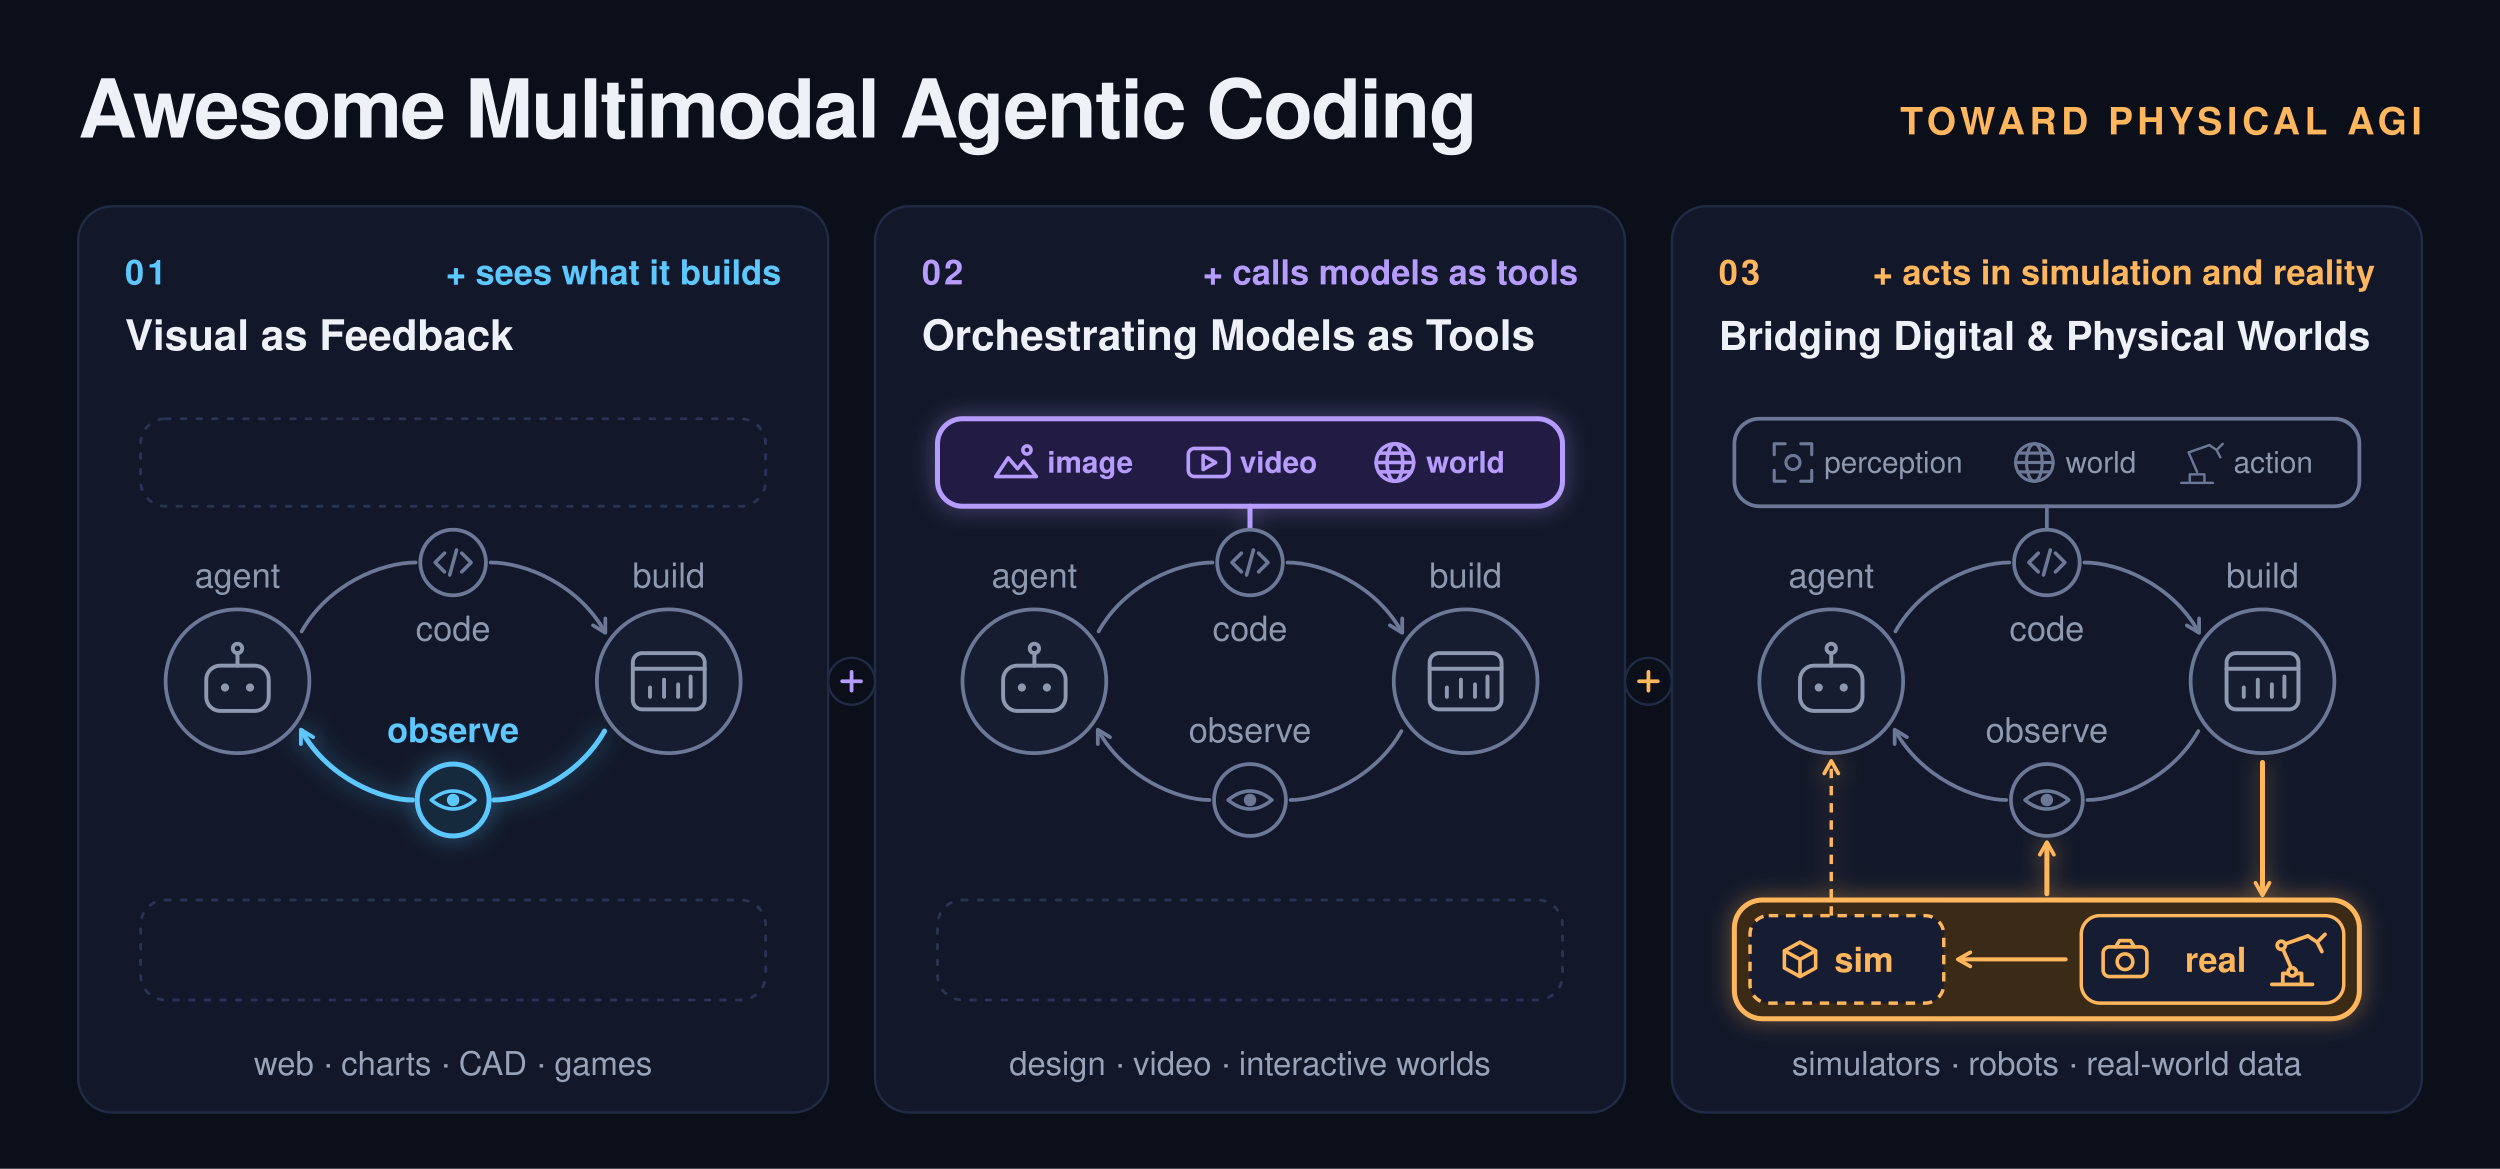
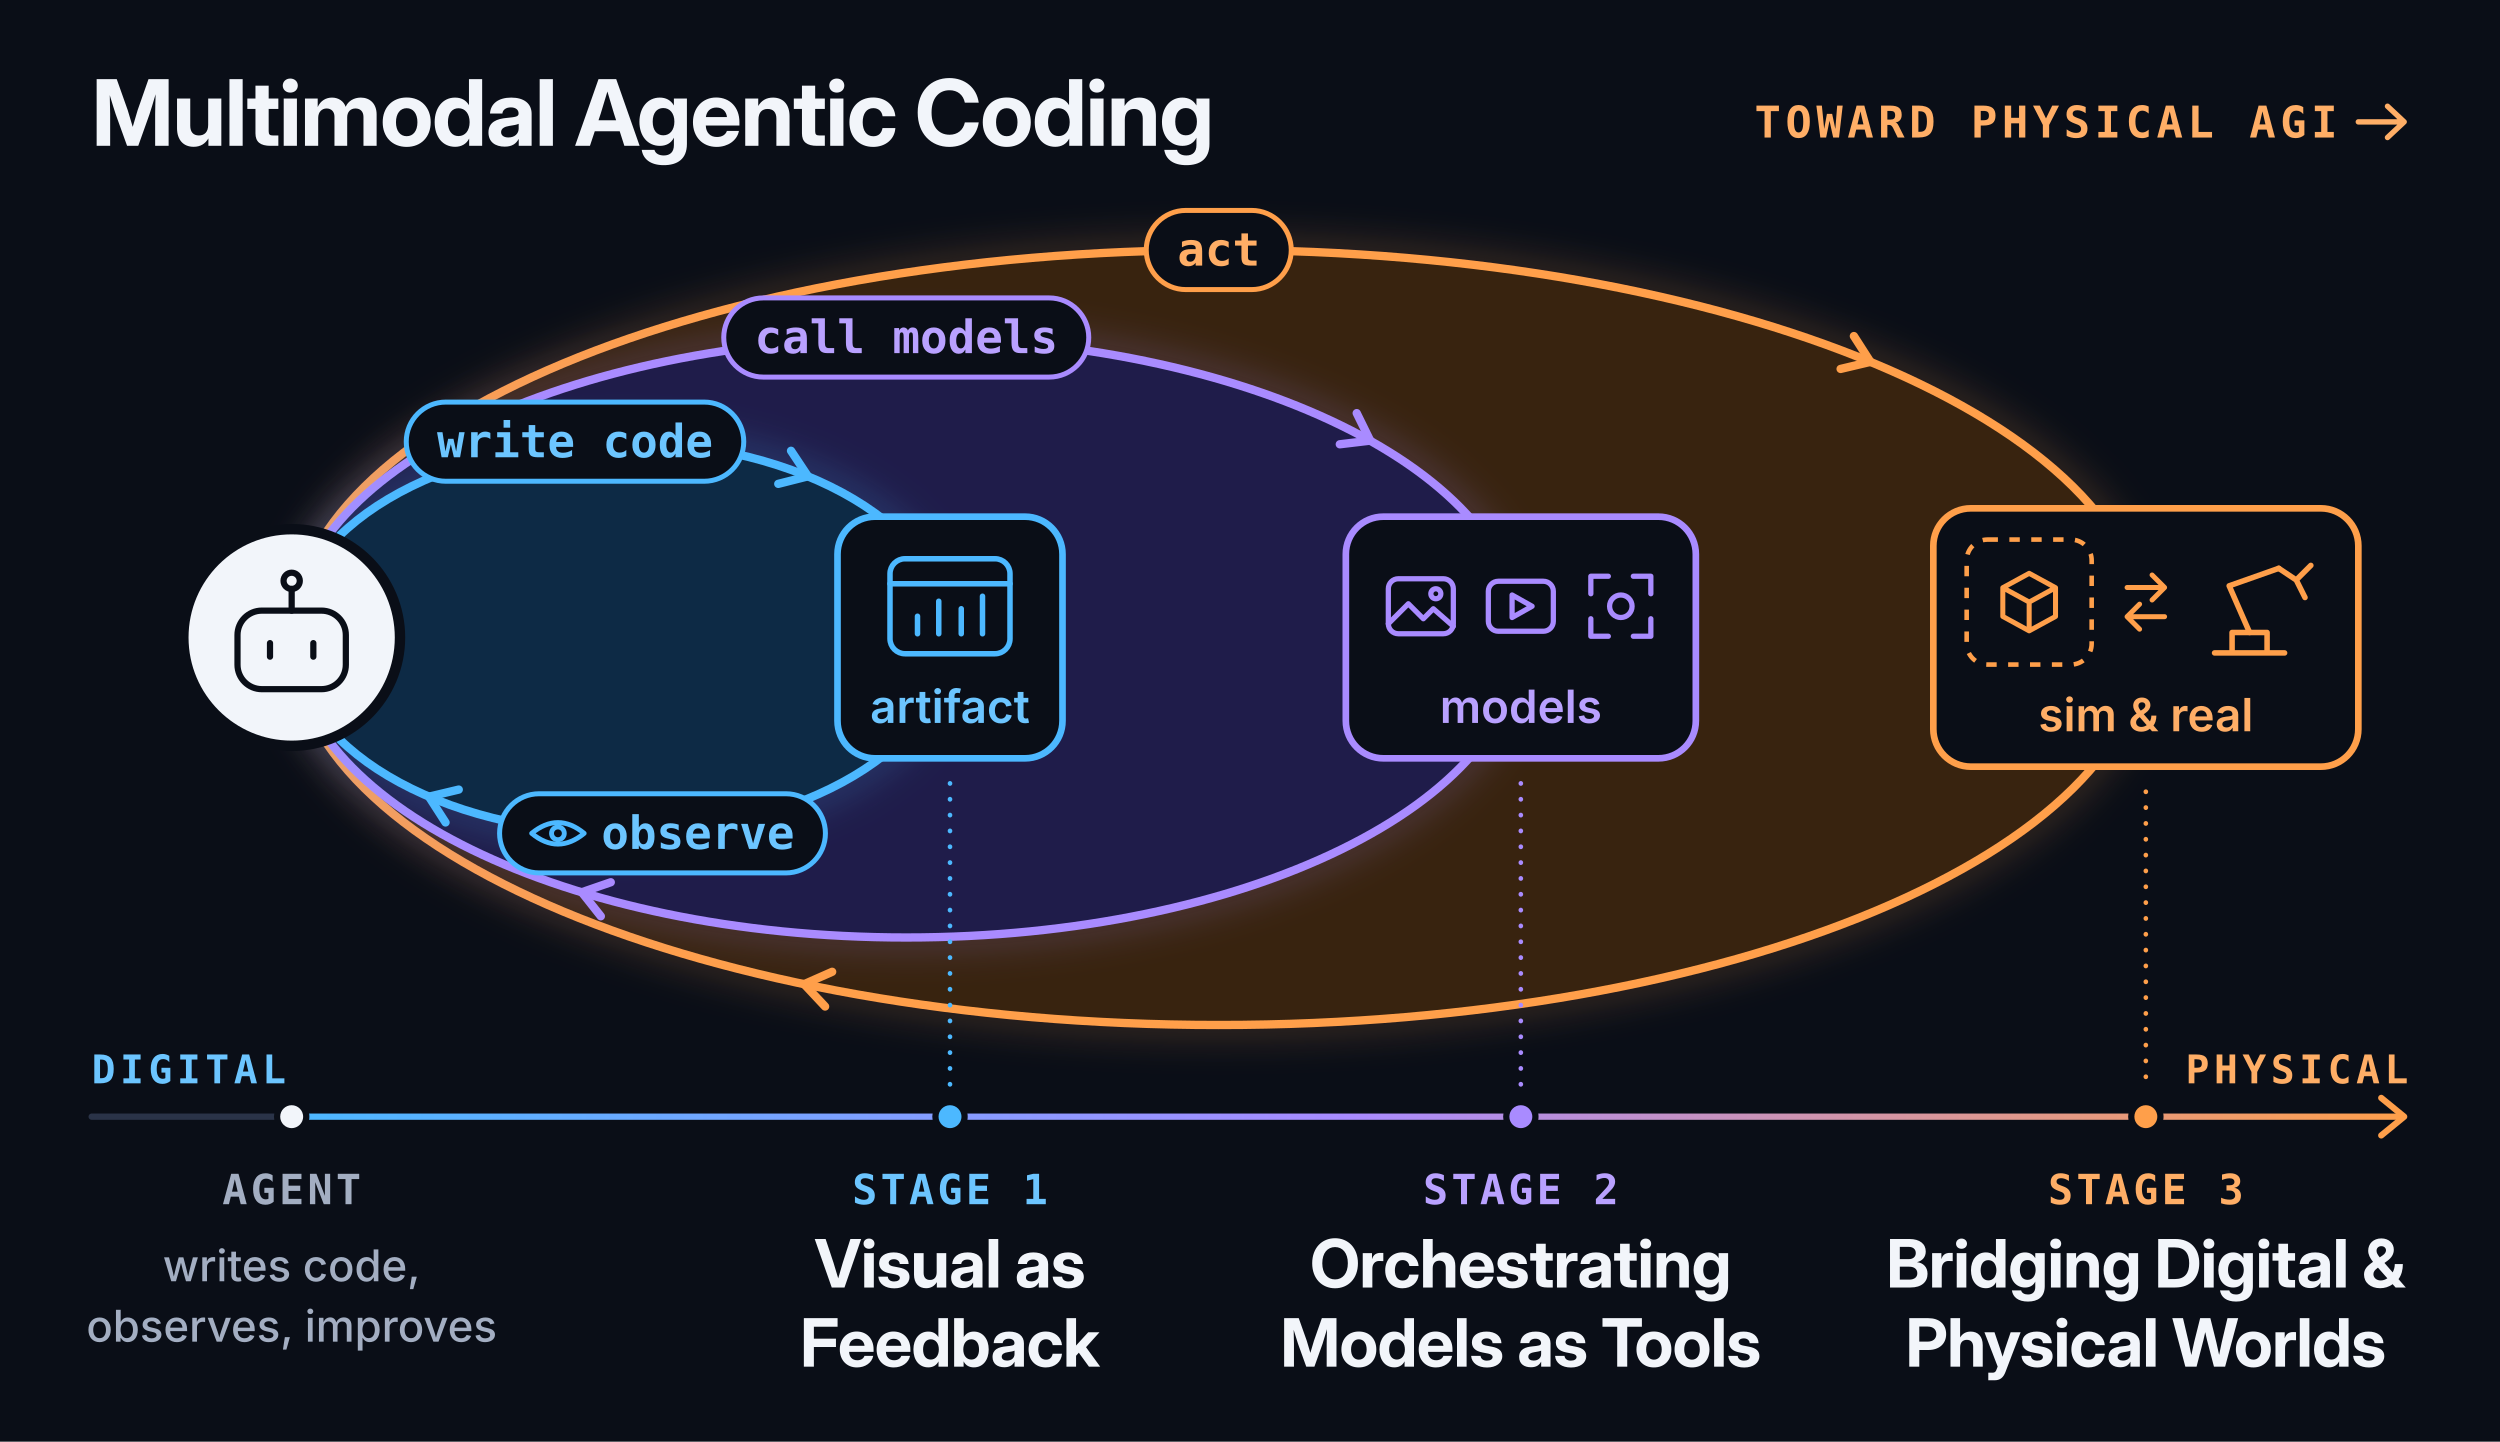
- <svg xmlns="http://www.w3.org/2000/svg" viewBox="0 0 1600 748" width="1600" height="748" role="img" aria-label="Awesome Multimodal Agentic Coding: three cumulative stages — visual as feedback, orchestrating models as tools, bridging digital and physical worlds">
+ <svg xmlns="http://www.w3.org/2000/svg" viewBox="0 0 1200 692" width="1200" height="692" role="img" aria-label="Multimodal agentic coding: one agent loop that grows through three stages, from the digital world to the physical world">
  <defs>
-     <marker id="ah-n" viewBox="0 0 12 12" refX="9" refY="6" markerWidth="12" markerHeight="12" markerUnits="userSpaceOnUse" orient="auto-start-reverse">
-       <path d="M2 1.5 L10 6 L2 10.5" fill="none" stroke="#6C7896" stroke-width="2.4" stroke-linecap="round" stroke-linejoin="round" />
-     </marker>
-     <marker id="ah-0" viewBox="0 0 12 12" refX="9" refY="6" markerWidth="12" markerHeight="12" markerUnits="userSpaceOnUse" orient="auto-start-reverse">
-       <path d="M2 1.5 L10 6 L2 10.5" fill="none" stroke="#5CC8FF" stroke-width="2.4" stroke-linecap="round" stroke-linejoin="round" />
-     </marker>
-     <marker id="ah-1" viewBox="0 0 12 12" refX="9" refY="6" markerWidth="12" markerHeight="12" markerUnits="userSpaceOnUse" orient="auto-start-reverse">
-       <path d="M2 1.5 L10 6 L2 10.5" fill="none" stroke="#B69CFF" stroke-width="2.4" stroke-linecap="round" stroke-linejoin="round" />
-     </marker>
-     <marker id="ah-2" viewBox="0 0 12 12" refX="9" refY="6" markerWidth="12" markerHeight="12" markerUnits="userSpaceOnUse" orient="auto-start-reverse">
-       <path d="M2 1.5 L10 6 L2 10.5" fill="none" stroke="#FFB65C" stroke-width="2.4" stroke-linecap="round" stroke-linejoin="round" />
-     </marker>
-     <filter id="glow" x="-40%" y="-40%" width="180%" height="180%">
-       <feGaussianBlur stdDeviation="7" result="b" />
-       <feColorMatrix in="b" type="matrix" values="1 0 0 0 0 0 1 0 0 0 0 0 1 0 0 0 0 0 0.55 0" result="g" />
-       <feMerge>
-         <feMergeNode in="g" />
-         <feMergeNode in="SourceGraphic" />
-       </feMerge>
+     <linearGradient id="axis" gradientUnits="userSpaceOnUse" x1="140" x2="1156">
+       <stop offset="0" stop-color="#4CB8FF" />
+       <stop offset="0.5" stop-color="#A98BFF" />
+       <stop offset="1" stop-color="#FF9F4A" />
+     </linearGradient>
+     <filter id="glow" x="-20%" y="-30%" width="140%" height="160%">
+       <feGaussianBlur stdDeviation="9" />
    </filter>
  </defs>
-   <rect width="1600" height="748" fill="#0B0F1A" />
-   <text x="50" y="88" font-family="-apple-system, 'Segoe UI', Helvetica, Arial, sans-serif" font-size="52" font-weight="700" fill="#EEF2F8" letter-spacing="-1">Awesome Multimodal Agentic Coding</text>
-   <text x="1550" y="86" text-anchor="end" font-family="-apple-system, 'Segoe UI', Helvetica, Arial, sans-serif" font-size="24" font-weight="650" fill="#FFB65C" letter-spacing="3">TOWARD PHYSICAL AGI</text>
-   <g transform="translate(50 132)">
-     <rect x="0" y="0" width="480" height="580" rx="22" fill="#121829" stroke="#222B45" stroke-width="1.5" />
-     <text x="30" y="50" font-family="-apple-system, 'Segoe UI', Helvetica, Arial, sans-serif" font-size="22" font-weight="700" fill="#5CC8FF" letter-spacing="2">01</text>
-     <text x="450" y="50" text-anchor="end" font-family="-apple-system, 'Segoe UI', Helvetica, Arial, sans-serif" font-size="22" font-weight="600" fill="#5CC8FF">+ sees what it builds</text>
-     <text x="30" y="92" font-family="-apple-system, 'Segoe UI', Helvetica, Arial, sans-serif" font-size="27" font-weight="700" fill="#EEF2F8">Visual as Feedback</text>
-     <g transform="translate(0 -4)">
-       <rect x="40" y="140" width="400" height="56" rx="16" fill="none" stroke="#2A3452" stroke-width="1.8" stroke-dasharray="3 7" stroke-linecap="round" />
-       <rect x="40" y="448" width="400" height="64" rx="16" fill="none" stroke="#2A3452" stroke-width="1.8" stroke-dasharray="3 7" stroke-linecap="round" />
-       <path d="M143.08 276.118 C160 246 194 232 216 232" fill="none" stroke="#6C7896" stroke-width="2.4" stroke-linecap="round" stroke-linejoin="round" />
-       <path d="M264 232 C286 232 320 246 336.92 276.118" fill="none" stroke="#6C7896" stroke-width="2.4" stroke-linecap="round" stroke-linejoin="round" marker-end="url(#ah-n)" />
-       <g filter="url(#glow)">
-         <path d="M336.92 339.882 C320 370 286 384 266 384" fill="none" stroke="#5CC8FF" stroke-width="3.2" stroke-linecap="round" stroke-linejoin="round" />
-         <path d="M214 384 C194 384 160 370 143.08 339.882" fill="none" stroke="#5CC8FF" stroke-width="3.2" stroke-linecap="round" stroke-linejoin="round" marker-end="url(#ah-0)" />
-         <circle cx="240" cy="384" r="23" fill="#12293D" stroke="#5CC8FF" stroke-width="3.2" />
-         <g transform="translate(240 384)">
-           <path d="M-14 0 Q0 -11.5 14 0 Q0 11.5 -14 0 Z" fill="none" stroke="#5CC8FF" stroke-width="2.3" stroke-linecap="round" stroke-linejoin="round" />
-           <circle r="4" fill="#5CC8FF" />
-         </g>
-       </g>
-       <circle cx="240" cy="232" r="21" fill="#121829" stroke="#6C7896" stroke-width="2.4" />
-       <g transform="translate(240 232)" fill="none" stroke="#6C7896" stroke-width="2.3" stroke-linecap="round" stroke-linejoin="round">
-         <path d="M-5.5 -6 L-11.5 0 L-5.5 6 M5.5 -6 L11.5 0 L5.5 6 M2.2 -8 L-2.2 8" />
-       </g>
-       <text x="240" y="282" text-anchor="middle" font-family="-apple-system, 'Segoe UI', Helvetica, Arial, sans-serif" font-size="22" fill="#8E99B0">code</text>
-       <text x="240" y="347" text-anchor="middle" font-family="-apple-system, 'Segoe UI', Helvetica, Arial, sans-serif" font-size="22" font-weight="700" fill="#5CC8FF">observe</text>
-       <circle cx="102" cy="308" r="46" fill="#161D31" stroke="#6C7896" stroke-width="2.4" />
-       <g transform="translate(102 311)" fill="none" stroke="#8E99B0" stroke-width="2.5" stroke-linecap="round" stroke-linejoin="round">
-         <rect x="-20" y="-13" width="40" height="29" rx="9" />
-         <path d="M0 -13 V-21" />
-         <circle cx="0" cy="-24" r="3" />
-         <circle cx="-8" cy="1" r="2.6" fill="#8E99B0" stroke="none" />
-         <circle cx="8" cy="1" r="2.6" fill="#8E99B0" stroke="none" />
-       </g>
-       <text x="102" y="248" text-anchor="middle" font-family="-apple-system, 'Segoe UI', Helvetica, Arial, sans-serif" font-size="22" fill="#8E99B0">agent</text>
-       <circle cx="378" cy="308" r="46" fill="#161D31" stroke="#6C7896" stroke-width="2.4" />
-       <g transform="translate(378 308)" fill="none" stroke="#8E99B0" stroke-width="2.5" stroke-linecap="round" stroke-linejoin="round">
-         <rect x="-23" y="-18" width="46" height="36" rx="6" />
-         <path d="M-23 -8 H23" />
-         <path d="M-12 10 V4 M-3 10 V-1 M6 10 V2 M14 10 V-3" />
-       </g>
-       <text x="378" y="248" text-anchor="middle" font-family="-apple-system, 'Segoe UI', Helvetica, Arial, sans-serif" font-size="22" fill="#8E99B0">build</text>
-     </g>
-     <text x="240" y="556" text-anchor="middle" font-family="-apple-system, 'Segoe UI', Helvetica, Arial, sans-serif" font-size="21" fill="#98A2B8">web · charts · CAD · games</text>
+   <rect width="1200" height="692" fill="#0A0E17" />
+   <text x="44" y="70" font-family="'Inter Display', Inter, -apple-system, 'Segoe UI', Helvetica, Arial, sans-serif" font-size="44" font-weight="700" fill="#F2F5FA" text-anchor="start" letter-spacing="-0.6">Multimodal Agentic Coding</text>
+   <text x="1122" y="66" font-family="'JetBrains Mono', ui-monospace, SFMono-Regular, Menlo, Consolas, monospace" font-size="21" font-weight="700" fill="#FFAE66" text-anchor="end" letter-spacing="2.2">TOWARD PHYSICAL AGI</text>
+   <path d="M1132 58.500 H1154 M1146 51 L1154 58.500 L1146 66" fill="none" stroke="#FFAE66" stroke-width="2.6" stroke-linecap="round" stroke-linejoin="round" />
+   <ellipse cx="585" cy="306" rx="445" ry="186" fill="none" stroke="#FF9F4A" stroke-width="5" opacity="0.5" filter="url(#glow)" />
+   <ellipse cx="585" cy="306" rx="445" ry="186" fill="#38230F" stroke="#FF9F4A" stroke-width="4" />
+   <ellipse cx="435" cy="306" rx="295" ry="144" fill="none" stroke="#A98BFF" stroke-width="5" opacity="0.5" filter="url(#glow)" />
+   <ellipse cx="435" cy="306" rx="295" ry="144" fill="#1F1C4A" stroke="#A98BFF" stroke-width="4" />
+   <ellipse cx="298" cy="306" rx="158" ry="94" fill="none" stroke="#4CB8FF" stroke-width="5" opacity="0.5" filter="url(#glow)" />
+   <ellipse cx="298" cy="306" rx="158" ry="94" fill="#0D2A45" stroke="#4CB8FF" stroke-width="4" />
+   <path d="M456 376 V524" stroke="#4CB8FF" stroke-width="2.200" stroke-dasharray="0.100 7.500" stroke-linecap="round" />
+   <path d="M730 376 V524" stroke="#A98BFF" stroke-width="2.200" stroke-dasharray="0.100 7.500" stroke-linecap="round" />
+   <path d="M1030 380 V524" stroke="#FF9F4A" stroke-width="2.200" stroke-dasharray="0.100 7.500" stroke-linecap="round" />
+   <g transform="translate(384.1 227.2) rotate(21.1)">
+     <path d="M-8 -8.500 L4 0 L-8 8.500" fill="none" stroke="#4CB8FF" stroke-width="4" stroke-linecap="round" stroke-linejoin="round" />
  </g>
-   <g transform="translate(560 132)">
-     <rect x="0" y="0" width="480" height="580" rx="22" fill="#121829" stroke="#222B45" stroke-width="1.5" />
-     <text x="30" y="50" font-family="-apple-system, 'Segoe UI', Helvetica, Arial, sans-serif" font-size="22" font-weight="700" fill="#B69CFF" letter-spacing="2">02</text>
-     <text x="450" y="50" text-anchor="end" font-family="-apple-system, 'Segoe UI', Helvetica, Arial, sans-serif" font-size="22" font-weight="600" fill="#B69CFF">+ calls models as tools</text>
-     <text x="30" y="92" font-family="-apple-system, 'Segoe UI', Helvetica, Arial, sans-serif" font-size="27" font-weight="700" fill="#EEF2F8">Orchestrating Models as Tools</text>
-     <g transform="translate(0 -4)">
-       <rect x="40" y="448" width="400" height="64" rx="16" fill="none" stroke="#2A3452" stroke-width="1.8" stroke-dasharray="3 7" stroke-linecap="round" />
-       <g filter="url(#glow)">
-         <rect x="40" y="140" width="400" height="56" rx="16" fill="#231F45" stroke="#B69CFF" stroke-width="3.2" />
-         <line x1="240" y1="196" x2="240" y2="211" stroke="#B69CFF" stroke-width="3.2" stroke-linecap="round" />
-         <g transform="translate(90.25 168)" fill="none" stroke="#B69CFF" stroke-width="2.3" stroke-linecap="round" stroke-linejoin="round">
-           <path d="M-13 9 L-5 -3 L1 4 L5 -1 L13 9 Z" />
-           <circle cx="7" cy="-8" r="2.6" />
-         </g>
-         <text x="110.25" y="174.5" font-family="-apple-system, 'Segoe UI', Helvetica, Arial, sans-serif" font-size="19" font-weight="600" fill="#B69CFF">image</text>
-         <g transform="translate(213.5 168)" fill="none" stroke="#B69CFF" stroke-width="2.3" stroke-linecap="round" stroke-linejoin="round">
-           <rect x="-13" y="-9" width="26" height="18" rx="4" />
-           <path d="M-3.5 -4.5 L4.5 0 L-3.5 4.5 Z" />
-         </g>
-         <text x="233.5" y="174.5" font-family="-apple-system, 'Segoe UI', Helvetica, Arial, sans-serif" font-size="19" font-weight="600" fill="#B69CFF">video</text>
-         <g transform="translate(332.75 168)" fill="none" stroke="#B69CFF" stroke-width="2.3" stroke-linecap="round" stroke-linejoin="round">
-           <circle r="12" />
-           <ellipse rx="5" ry="12" />
-           <path d="M-12 0 H12 M-10.4 -6 H10.4 M-10.4 6 H10.4" />
-         </g>
-         <text x="352.75" y="174.5" font-family="-apple-system, 'Segoe UI', Helvetica, Arial, sans-serif" font-size="19" font-weight="600" fill="#B69CFF">world</text>
-       </g>
-       <path d="M143.08 276.118 C160 246 194 232 216 232" fill="none" stroke="#6C7896" stroke-width="2.4" stroke-linecap="round" stroke-linejoin="round" />
-       <path d="M264 232 C286 232 320 246 336.92 276.118" fill="none" stroke="#6C7896" stroke-width="2.4" stroke-linecap="round" stroke-linejoin="round" marker-end="url(#ah-n)" />
-       <g>
-         <path d="M336.92 339.882 C320 370 286 384 266 384" fill="none" stroke="#6C7896" stroke-width="2.4" stroke-linecap="round" stroke-linejoin="round" />
-         <path d="M214 384 C194 384 160 370 143.08 339.882" fill="none" stroke="#6C7896" stroke-width="2.4" stroke-linecap="round" stroke-linejoin="round" marker-end="url(#ah-n)" />
-         <circle cx="240" cy="384" r="23" fill="#121829" stroke="#6C7896" stroke-width="2.4" />
-         <g transform="translate(240 384)">
-           <path d="M-14 0 Q0 -11.5 14 0 Q0 11.5 -14 0 Z" fill="none" stroke="#6C7896" stroke-width="2.3" stroke-linecap="round" stroke-linejoin="round" />
-           <circle r="4" fill="#6C7896" />
-         </g>
-       </g>
-       <circle cx="240" cy="232" r="21" fill="#121829" stroke="#6C7896" stroke-width="2.4" />
-       <g transform="translate(240 232)" fill="none" stroke="#6C7896" stroke-width="2.3" stroke-linecap="round" stroke-linejoin="round">
-         <path d="M-5.5 -6 L-11.5 0 L-5.5 6 M5.5 -6 L11.5 0 L5.5 6 M2.2 -8 L-2.2 8" />
-       </g>
-       <text x="240" y="282" text-anchor="middle" font-family="-apple-system, 'Segoe UI', Helvetica, Arial, sans-serif" font-size="22" fill="#8E99B0">code</text>
-       <text x="240" y="347" text-anchor="middle" font-family="-apple-system, 'Segoe UI', Helvetica, Arial, sans-serif" font-size="22" font-weight="400" fill="#8E99B0">observe</text>
-       <circle cx="102" cy="308" r="46" fill="#161D31" stroke="#6C7896" stroke-width="2.4" />
-       <g transform="translate(102 311)" fill="none" stroke="#8E99B0" stroke-width="2.5" stroke-linecap="round" stroke-linejoin="round">
-         <rect x="-20" y="-13" width="40" height="29" rx="9" />
-         <path d="M0 -13 V-21" />
-         <circle cx="0" cy="-24" r="3" />
-         <circle cx="-8" cy="1" r="2.6" fill="#8E99B0" stroke="none" />
-         <circle cx="8" cy="1" r="2.6" fill="#8E99B0" stroke="none" />
-       </g>
-       <text x="102" y="248" text-anchor="middle" font-family="-apple-system, 'Segoe UI', Helvetica, Arial, sans-serif" font-size="22" fill="#8E99B0">agent</text>
-       <circle cx="378" cy="308" r="46" fill="#161D31" stroke="#6C7896" stroke-width="2.4" />
-       <g transform="translate(378 308)" fill="none" stroke="#8E99B0" stroke-width="2.5" stroke-linecap="round" stroke-linejoin="round">
-         <rect x="-23" y="-18" width="46" height="36" rx="6" />
-         <path d="M-23 -8 H23" />
-         <path d="M-12 10 V4 M-3 10 V-1 M6 10 V2 M14 10 V-3" />
-       </g>
-       <text x="378" y="248" text-anchor="middle" font-family="-apple-system, 'Segoe UI', Helvetica, Arial, sans-serif" font-size="22" fill="#8E99B0">build</text>
-     </g>
-     <text x="240" y="556" text-anchor="middle" font-family="-apple-system, 'Segoe UI', Helvetica, Arial, sans-serif" font-size="21" fill="#98A2B8">design · video · interactive worlds</text>
+   <g transform="translate(209.6 383.9) rotate(-158.1)">
+     <path d="M-8 -8.500 L4 0 L-8 8.500" fill="none" stroke="#4CB8FF" stroke-width="4" stroke-linecap="round" stroke-linejoin="round" />
  </g>
-   <g transform="translate(1070 132)">
-     <rect x="0" y="0" width="480" height="580" rx="22" fill="#121829" stroke="#222B45" stroke-width="1.5" />
-     <text x="30" y="50" font-family="-apple-system, 'Segoe UI', Helvetica, Arial, sans-serif" font-size="22" font-weight="700" fill="#FFB65C" letter-spacing="2">03</text>
-     <text x="450" y="50" text-anchor="end" font-family="-apple-system, 'Segoe UI', Helvetica, Arial, sans-serif" font-size="22" font-weight="600" fill="#FFB65C">+ acts in simulation and reality</text>
-     <text x="30" y="92" font-family="-apple-system, 'Segoe UI', Helvetica, Arial, sans-serif" font-size="25.5" font-weight="700" fill="#EEF2F8">Bridging Digital &amp; Physical Worlds</text>
-     <g transform="translate(0 -4)">
-       <g>
-         <rect x="40" y="140" width="400" height="56" rx="16" fill="none" stroke="#6C7896" stroke-width="2.4" />
-         <line x1="240" y1="196" x2="240" y2="211" stroke="#6C7896" stroke-width="2.4" stroke-linecap="round" />
-         <g transform="translate(77.5 168)" fill="none" stroke="#6C7896" stroke-width="2" stroke-linecap="round" stroke-linejoin="round">
-           <path d="M-12 -5 V-12 H-5 M5 -12 H12 V-5 M12 5 V12 H5 M-5 12 H-12 V5" />
-           <circle r="4.5" />
-         </g>
-         <text x="97.5" y="174.5" font-family="-apple-system, 'Segoe UI', Helvetica, Arial, sans-serif" font-size="19" font-weight="500" fill="#8E99B0">perception</text>
-         <g transform="translate(232 168)" fill="none" stroke="#6C7896" stroke-width="2" stroke-linecap="round" stroke-linejoin="round">
-           <circle r="12" />
-           <ellipse rx="5" ry="12" />
-           <path d="M-12 0 H12 M-10.4 -6 H10.4 M-10.4 6 H10.4" />
-         </g>
-         <text x="252" y="174.5" font-family="-apple-system, 'Segoe UI', Helvetica, Arial, sans-serif" font-size="19" font-weight="500" fill="#8E99B0">world</text>
-         <g transform="translate(339.5 168)" fill="none" stroke="#6C7896" stroke-width="2" stroke-linecap="round" stroke-linejoin="round">
-           <g transform="translate(-1 -1) scale(0.78)">
-             <path d="M-16 18 H10 M-9 18 V11 H3 V18" />
-             <path d="M-3 9 L-10 -7 L7 -13" />
-             <path d="M7 -13 L13 -9 M13 -9 L18 -14 M13 -9 L16 -3" />
-           </g>
-         </g>
-         <text x="359.5" y="174.5" font-family="-apple-system, 'Segoe UI', Helvetica, Arial, sans-serif" font-size="19" font-weight="500" fill="#8E99B0">action</text>
-       </g>
-       <g filter="url(#glow)">
-         <line x1="378" y1="360" x2="378" y2="444" stroke="#FFB65C" stroke-width="3.2" stroke-linecap="round" marker-end="url(#ah-2)" />
-         <line x1="240" y1="444" x2="240" y2="412" stroke="#FFB65C" stroke-width="3.2" stroke-linecap="round" marker-end="url(#ah-2)" />
-         <rect x="40" y="448" width="400" height="76" rx="18" fill="#3A2A18" stroke="#FFB65C" stroke-width="3.2" />
-         <rect x="50" y="458" width="124" height="56" rx="12" fill="#161D31" stroke="#FFB65C" stroke-width="2.2" stroke-dasharray="6 5" />
-         <g transform="translate(82 486)" fill="none" stroke="#FFB65C" stroke-width="2.3" stroke-linecap="round" stroke-linejoin="round">
-           <path d="M0 -11 L10 -5.5 V5.5 L0 11 L-10 5.5 V-5.5 Z M0 0 V11 M0 0 L10 -5.5 M0 0 L-10 -5.5" />
-         </g>
-         <text x="104" y="494" font-family="-apple-system, 'Segoe UI', Helvetica, Arial, sans-serif" font-size="22" font-weight="650" fill="#FFB65C">sim</text>
-         <rect x="262" y="458" width="168" height="56" rx="12" fill="#161D31" stroke="#FFB65C" stroke-width="2.2" />
-         <g transform="translate(290 486)" fill="none" stroke="#FFB65C" stroke-width="2.3" stroke-linecap="round" stroke-linejoin="round">
-           <rect x="-14" y="-8" width="28" height="19" rx="4" />
-           <path d="M-6 -8 L-3.5 -12 H3.5 L6 -8" />
-           <circle cy="1.5" r="5" />
-         </g>
-         <text x="348" y="494" text-anchor="middle" font-family="-apple-system, 'Segoe UI', Helvetica, Arial, sans-serif" font-size="22" font-weight="650" fill="#FFB65C">real</text>
-         <g transform="translate(400 484)" fill="none" stroke="#FFB65C" stroke-width="2.4" stroke-linecap="round" stroke-linejoin="round">
-           <path d="M-16 18 H10 M-9 18 V11 H3 V18" />
-           <path d="M-3 9 L-10 -7 L7 -13" />
-           <path d="M7 -13 L13 -9 M13 -9 L18 -14 M13 -9 L16 -3" />
-           <circle cx="-3" cy="10" r="2.6" fill="#161D31" />
-           <circle cx="-10" cy="-7" r="2.6" fill="#161D31" />
-         </g>
-         <line x1="252" y1="486" x2="184" y2="486" stroke="#FFB65C" stroke-width="2.6" stroke-linecap="round" marker-end="url(#ah-2)" />
-         <line x1="102" y1="458" x2="102" y2="360" stroke="#FFB65C" stroke-width="2.2" stroke-dasharray="6 5" marker-end="url(#ah-2)" />
-       </g>
-       <path d="M143.08 276.118 C160 246 194 232 216 232" fill="none" stroke="#6C7896" stroke-width="2.4" stroke-linecap="round" stroke-linejoin="round" />
-       <path d="M264 232 C286 232 320 246 336.92 276.118" fill="none" stroke="#6C7896" stroke-width="2.4" stroke-linecap="round" stroke-linejoin="round" marker-end="url(#ah-n)" />
-       <g>
-         <path d="M336.92 339.882 C320 370 286 384 266 384" fill="none" stroke="#6C7896" stroke-width="2.4" stroke-linecap="round" stroke-linejoin="round" />
-         <path d="M214 384 C194 384 160 370 143.08 339.882" fill="none" stroke="#6C7896" stroke-width="2.4" stroke-linecap="round" stroke-linejoin="round" marker-end="url(#ah-n)" />
-         <circle cx="240" cy="384" r="23" fill="#121829" stroke="#6C7896" stroke-width="2.4" />
-         <g transform="translate(240 384)">
-           <path d="M-14 0 Q0 -11.5 14 0 Q0 11.5 -14 0 Z" fill="none" stroke="#6C7896" stroke-width="2.3" stroke-linecap="round" stroke-linejoin="round" />
-           <circle r="4" fill="#6C7896" />
-         </g>
-       </g>
-       <circle cx="240" cy="232" r="21" fill="#121829" stroke="#6C7896" stroke-width="2.4" />
-       <g transform="translate(240 232)" fill="none" stroke="#6C7896" stroke-width="2.3" stroke-linecap="round" stroke-linejoin="round">
-         <path d="M-5.5 -6 L-11.5 0 L-5.5 6 M5.5 -6 L11.5 0 L5.5 6 M2.2 -8 L-2.2 8" />
-       </g>
-       <text x="240" y="282" text-anchor="middle" font-family="-apple-system, 'Segoe UI', Helvetica, Arial, sans-serif" font-size="22" fill="#8E99B0">code</text>
-       <text x="240" y="347" text-anchor="middle" font-family="-apple-system, 'Segoe UI', Helvetica, Arial, sans-serif" font-size="22" font-weight="400" fill="#8E99B0">observe</text>
-       <circle cx="102" cy="308" r="46" fill="#161D31" stroke="#6C7896" stroke-width="2.4" />
-       <g transform="translate(102 311)" fill="none" stroke="#8E99B0" stroke-width="2.5" stroke-linecap="round" stroke-linejoin="round">
-         <rect x="-20" y="-13" width="40" height="29" rx="9" />
-         <path d="M0 -13 V-21" />
-         <circle cx="0" cy="-24" r="3" />
-         <circle cx="-8" cy="1" r="2.6" fill="#8E99B0" stroke="none" />
-         <circle cx="8" cy="1" r="2.6" fill="#8E99B0" stroke="none" />
-       </g>
-       <text x="102" y="248" text-anchor="middle" font-family="-apple-system, 'Segoe UI', Helvetica, Arial, sans-serif" font-size="22" fill="#8E99B0">agent</text>
-       <circle cx="378" cy="308" r="46" fill="#161D31" stroke="#6C7896" stroke-width="2.4" />
-       <g transform="translate(378 308)" fill="none" stroke="#8E99B0" stroke-width="2.5" stroke-linecap="round" stroke-linejoin="round">
-         <rect x="-23" y="-18" width="46" height="36" rx="6" />
-         <path d="M-23 -8 H23" />
-         <path d="M-12 10 V4 M-3 10 V-1 M6 10 V2 M14 10 V-3" />
-       </g>
-       <text x="378" y="248" text-anchor="middle" font-family="-apple-system, 'Segoe UI', Helvetica, Arial, sans-serif" font-size="22" fill="#8E99B0">build</text>
-     </g>
-     <text x="240" y="556" text-anchor="middle" font-family="-apple-system, 'Segoe UI', Helvetica, Arial, sans-serif" font-size="21" fill="#98A2B8">simulators · robots · real-world data</text>
+   <rect x="195" y="193" width="162" height="38" rx="19" fill="#0A0E17" stroke="#4CB8FF" stroke-width="2.4" />
+   <text x="276" y="219.5" font-family="'JetBrains Mono', ui-monospace, SFMono-Regular, Menlo, Consolas, monospace" font-size="22" font-weight="700" fill="#6CC5FF" text-anchor="middle">write code</text>
+   <g transform="translate(654.2 209.6) rotate(28.5)">
+     <path d="M-8 -8.500 L4 0 L-8 8.500" fill="none" stroke="#A98BFF" stroke-width="4" stroke-linecap="round" stroke-linejoin="round" />
  </g>
-   <circle cx="545" cy="436" r="15" fill="#0B0F1A" stroke="#222B45" stroke-width="1.5" />
-   <path d="M539 436 H551 M545 430 V442" fill="none" stroke="#B69CFF" stroke-width="2.4" stroke-linecap="round" stroke-linejoin="round" />
-   <circle cx="1055" cy="436" r="15" fill="#0B0F1A" stroke="#222B45" stroke-width="1.5" />
-   <path d="M1049 436 H1061 M1055 430 V442" fill="none" stroke="#FFB65C" stroke-width="2.4" stroke-linecap="round" stroke-linejoin="round" />
+   <g transform="translate(283.1 429.4) rotate(-163.7)">
+     <path d="M-8 -8.500 L4 0 L-8 8.500" fill="none" stroke="#A98BFF" stroke-width="4" stroke-linecap="round" stroke-linejoin="round" />
+   </g>
+   <rect x="347.4" y="143" width="175.2" height="38" rx="19" fill="#0A0E17" stroke="#A98BFF" stroke-width="2.4" />
+   <text x="435" y="169.5" font-family="'JetBrains Mono', ui-monospace, SFMono-Regular, Menlo, Consolas, monospace" font-size="22" font-weight="700" fill="#B9A1FF" text-anchor="middle">call models</text>
+   <g transform="translate(894.1 172.2) rotate(22.0)">
+     <path d="M-8 -8.500 L4 0 L-8 8.500" fill="none" stroke="#FF9F4A" stroke-width="4" stroke-linecap="round" stroke-linejoin="round" />
+   </g>
+   <g transform="translate(389.9 473.2) rotate(-168.5)">
+     <path d="M-8 -8.500 L4 0 L-8 8.500" fill="none" stroke="#FF9F4A" stroke-width="4" stroke-linecap="round" stroke-linejoin="round" />
+   </g>
+   <rect x="550.2" y="101" width="69.6" height="38" rx="19" fill="#0A0E17" stroke="#FF9F4A" stroke-width="2.4" />
+   <text x="585" y="127.5" font-family="'JetBrains Mono', ui-monospace, SFMono-Regular, Menlo, Consolas, monospace" font-size="22" font-weight="700" fill="#FFAE66" text-anchor="middle">act</text>
+   <rect x="239.8" y="381" width="156.4" height="38" rx="19" fill="#0A0E17" stroke="#4CB8FF" stroke-width="2.4" />
+   <g transform="translate(267.8 400) scale(0.9)" fill="none" stroke="#4CB8FF" stroke-width="2.6" stroke-linecap="round" stroke-linejoin="round">
+     <path d="M-14 0 Q0 -11.5 14 0 Q0 11.5 -14 0 Z" />
+     <circle r="3.4" />
+   </g>
+   <text x="335" y="407.5" font-family="'JetBrains Mono', ui-monospace, SFMono-Regular, Menlo, Consolas, monospace" font-size="22" font-weight="700" fill="#6CC5FF" text-anchor="middle">observe</text>
+   <circle cx="140" cy="306" r="52" fill="#F2F5FA" stroke="#0A0E17" stroke-width="5" />
+   <g transform="translate(140 310) scale(1.3)" fill="none" stroke="#0A0E17" stroke-width="2.3" stroke-linecap="round" stroke-linejoin="round">
+     <rect x="-20" y="-13" width="40" height="29" rx="9" />
+     <path d="M0 -13 V-21" />
+     <circle cx="0" cy="-24" r="3" />
+     <path d="M-8 -1 V4 M8 -1 V4" />
+   </g>
+   <rect x="402" y="248" width="108" height="116" rx="18" fill="#0A0E17" stroke="#4CB8FF" stroke-width="3.200" />
+   <text x="456" y="347" font-family="Inter, -apple-system, 'Segoe UI', Helvetica, Arial, sans-serif" font-size="22" font-weight="600" fill="#6CC5FF" text-anchor="middle">artifact</text>
+   <rect x="646" y="248" width="168" height="116" rx="18" fill="#0A0E17" stroke="#A98BFF" stroke-width="3.200" />
+   <text x="730" y="347" font-family="Inter, -apple-system, 'Segoe UI', Helvetica, Arial, sans-serif" font-size="22" font-weight="600" fill="#B9A1FF" text-anchor="middle">models</text>
+   <rect x="928" y="244" width="204" height="124" rx="18" fill="#0A0E17" stroke="#FF9F4A" stroke-width="3.200" />
+   <text x="1030" y="351" font-family="Inter, -apple-system, 'Segoe UI', Helvetica, Arial, sans-serif" font-size="22" font-weight="600" fill="#FFAE66" text-anchor="middle">sim &amp; real</text>
+   <g transform="translate(456 291) scale(1.2)" fill="none" stroke="#4CB8FF" stroke-width="2.2" stroke-linecap="round" stroke-linejoin="round">
+     <rect x="-24" y="-19" width="48" height="38" rx="6" />
+     <path d="M-24 -9 H24" />
+     <path d="M-13 11 V4 M-4.5 11 V-2 M4.5 11 V1 M13 11 V-4" />
+   </g>
+   <g transform="translate(682 291) scale(1.2)" fill="none" stroke="#A98BFF" stroke-width="2.1" stroke-linecap="round" stroke-linejoin="round">
+     <rect x="-13" y="-11" width="26" height="22" rx="4" />
+     <path d="M-13 7 L-5 -1 L1 5 L5 1 L13 8" />
+     <circle cx="6" cy="-5" r="2" />
+   </g>
+   <g transform="translate(730 291) scale(1.2)" fill="none" stroke="#A98BFF" stroke-width="2.1" stroke-linecap="round" stroke-linejoin="round">
+     <rect x="-13" y="-10" width="26" height="20" rx="4" />
+     <path d="M-3.5 -4.5 L4.5 0 L-3.5 4.5 Z" />
+   </g>
+   <g transform="translate(778 291) scale(1.2)" fill="none" stroke="#A98BFF" stroke-width="2.1" stroke-linecap="round" stroke-linejoin="round">
+     <path d="M-12 -5 V-12 H-5 M5 -12 H12 V-5 M12 5 V12 H5 M-5 12 H-12 V5" />
+     <circle r="4.5" />
+   </g>
+   <rect x="944" y="259" width="60" height="60" rx="10" fill="none" stroke="#FF9F4A" stroke-width="2.200" stroke-dasharray="5 5.500" />
+   <g transform="translate(974 289) scale(1.15)" fill="none" stroke="#FF9F4A" stroke-width="2.1" stroke-linecap="round" stroke-linejoin="round">
+     <path d="M0 -12 L11 -6 V6 L0 12 L-11 6 V-6 Z M0 0 V12 M0 0 L11 -6 M0 0 L-11 -6" />
+   </g>
+   <path d="M1021 282 H1039 M1033 276 L1039 282 L1033 288" fill="none" stroke="#FF9F4A" stroke-width="2.4" stroke-linecap="round" stroke-linejoin="round" />
+   <path d="M1039 296 H1021 M1027 290 L1021 296 L1027 302" fill="none" stroke="#FF9F4A" stroke-width="2.4" stroke-linecap="round" stroke-linejoin="round" />
+   <g transform="translate(1084 291) scale(1.4)" fill="none" stroke="#FF9F4A" stroke-width="1.9" stroke-linecap="round" stroke-linejoin="round">
+     <path d="M-15 16 H9 M-9 16 V9 H3 V16" />
+     <path d="M-3 9 L-10 -7 L7 -13" />
+     <path d="M7 -13 L13 -9 M13 -9 L18 -14 M13 -9 L16 -3" />
+   </g>
+   <path d="M44 536 H140" stroke="#2A3348" stroke-width="3" stroke-linecap="round" />
+   <path d="M140 536 H1153" stroke="url(#axis)" stroke-width="3" stroke-linecap="round" />
+   <path d="M1143 527 L1154 536 L1143 545" fill="none" stroke="#FF9F4A" stroke-width="3" stroke-linecap="round" stroke-linejoin="round" />
+   <circle cx="140" cy="536" r="7" fill="#F2F5FA" stroke="#0A0E17" stroke-width="3" />
+   <circle cx="456" cy="536" r="7" fill="#4CB8FF" stroke="#0A0E17" stroke-width="3" />
+   <circle cx="730" cy="536" r="7" fill="#A98BFF" stroke="#0A0E17" stroke-width="3" />
+   <circle cx="1030" cy="536" r="7" fill="#FF9F4A" stroke="#0A0E17" stroke-width="3" />
+   <text x="44" y="520" font-family="'JetBrains Mono', ui-monospace, SFMono-Regular, Menlo, Consolas, monospace" font-size="19" font-weight="700" fill="#6CC5FF" text-anchor="start" letter-spacing="2.2">DIGITAL</text>
+   <text x="1156" y="520" font-family="'JetBrains Mono', ui-monospace, SFMono-Regular, Menlo, Consolas, monospace" font-size="19" font-weight="700" fill="#FFAE66" text-anchor="end" letter-spacing="2.2">PHYSICAL</text>
+   <text x="140" y="578" font-family="'JetBrains Mono', ui-monospace, SFMono-Regular, Menlo, Consolas, monospace" font-size="20" font-weight="700" fill="#A3AEC2" text-anchor="middle" letter-spacing="1.6">AGENT</text>
+   <text x="140" y="615" font-family="Inter, -apple-system, 'Segoe UI', Helvetica, Arial, sans-serif" font-size="21" font-weight="500" fill="#A3AEC2" text-anchor="middle">writes code,</text>
+   <text x="140" y="644" font-family="Inter, -apple-system, 'Segoe UI', Helvetica, Arial, sans-serif" font-size="21" font-weight="500" fill="#A3AEC2" text-anchor="middle">observes, improves</text>
+   <text x="456" y="578" font-family="'JetBrains Mono', ui-monospace, SFMono-Regular, Menlo, Consolas, monospace" font-size="20" font-weight="700" fill="#6CC5FF" text-anchor="middle" letter-spacing="1.6">STAGE 1</text>
+   <text x="456" y="618" font-family="'Inter Display', Inter, -apple-system, 'Segoe UI', Helvetica, Arial, sans-serif" font-size="32" font-weight="700" fill="#F2F5FA" text-anchor="middle" letter-spacing="-0.3">Visual as</text>
+   <text x="456" y="656" font-family="'Inter Display', Inter, -apple-system, 'Segoe UI', Helvetica, Arial, sans-serif" font-size="32" font-weight="700" fill="#F2F5FA" text-anchor="middle" letter-spacing="-0.3">Feedback</text>
+   <text x="730" y="578" font-family="'JetBrains Mono', ui-monospace, SFMono-Regular, Menlo, Consolas, monospace" font-size="20" font-weight="700" fill="#B9A1FF" text-anchor="middle" letter-spacing="1.6">STAGE 2</text>
+   <text x="730" y="618" font-family="'Inter Display', Inter, -apple-system, 'Segoe UI', Helvetica, Arial, sans-serif" font-size="32" font-weight="700" fill="#F2F5FA" text-anchor="middle" letter-spacing="-0.3">Orchestrating</text>
+   <text x="730" y="656" font-family="'Inter Display', Inter, -apple-system, 'Segoe UI', Helvetica, Arial, sans-serif" font-size="32" font-weight="700" fill="#F2F5FA" text-anchor="middle" letter-spacing="-0.3">Models as Tools</text>
+   <text x="1030" y="578" font-family="'JetBrains Mono', ui-monospace, SFMono-Regular, Menlo, Consolas, monospace" font-size="20" font-weight="700" fill="#FFAE66" text-anchor="middle" letter-spacing="1.6">STAGE 3</text>
+   <text x="1030" y="618" font-family="'Inter Display', Inter, -apple-system, 'Segoe UI', Helvetica, Arial, sans-serif" font-size="32" font-weight="700" fill="#F2F5FA" text-anchor="middle" letter-spacing="-0.3">Bridging Digital &amp;</text>
+   <text x="1030" y="656" font-family="'Inter Display', Inter, -apple-system, 'Segoe UI', Helvetica, Arial, sans-serif" font-size="32" font-weight="700" fill="#F2F5FA" text-anchor="middle" letter-spacing="-0.3">Physical Worlds</text>
</svg>
